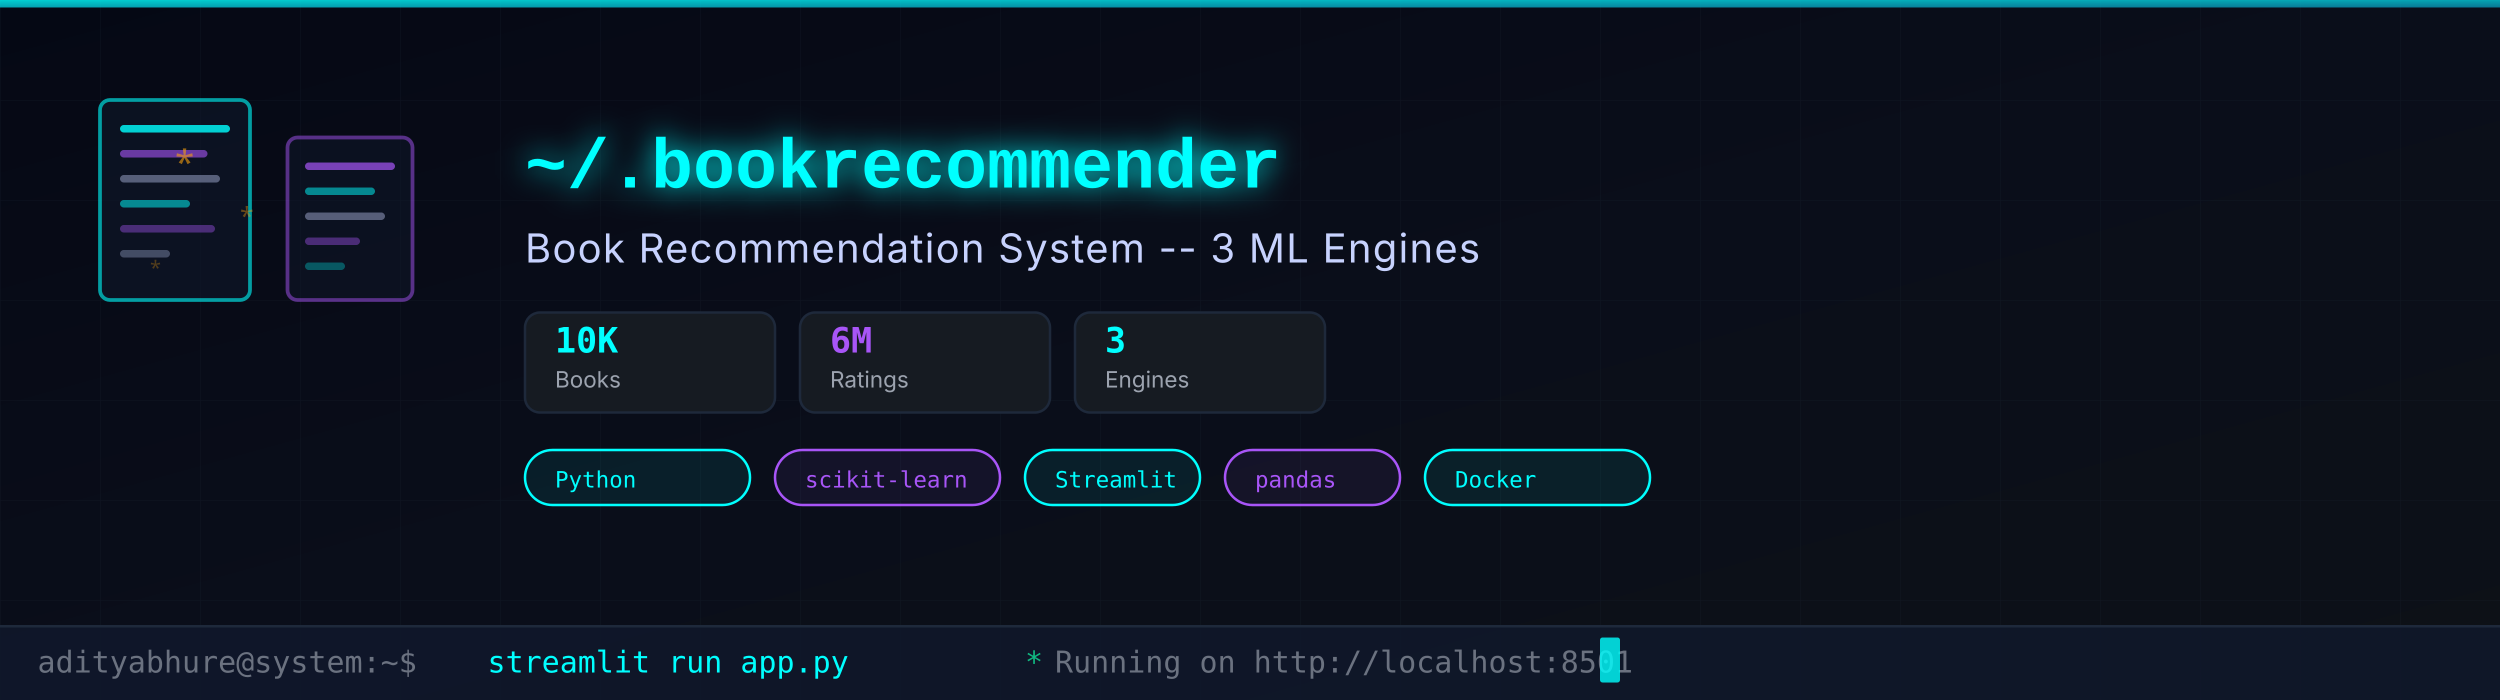
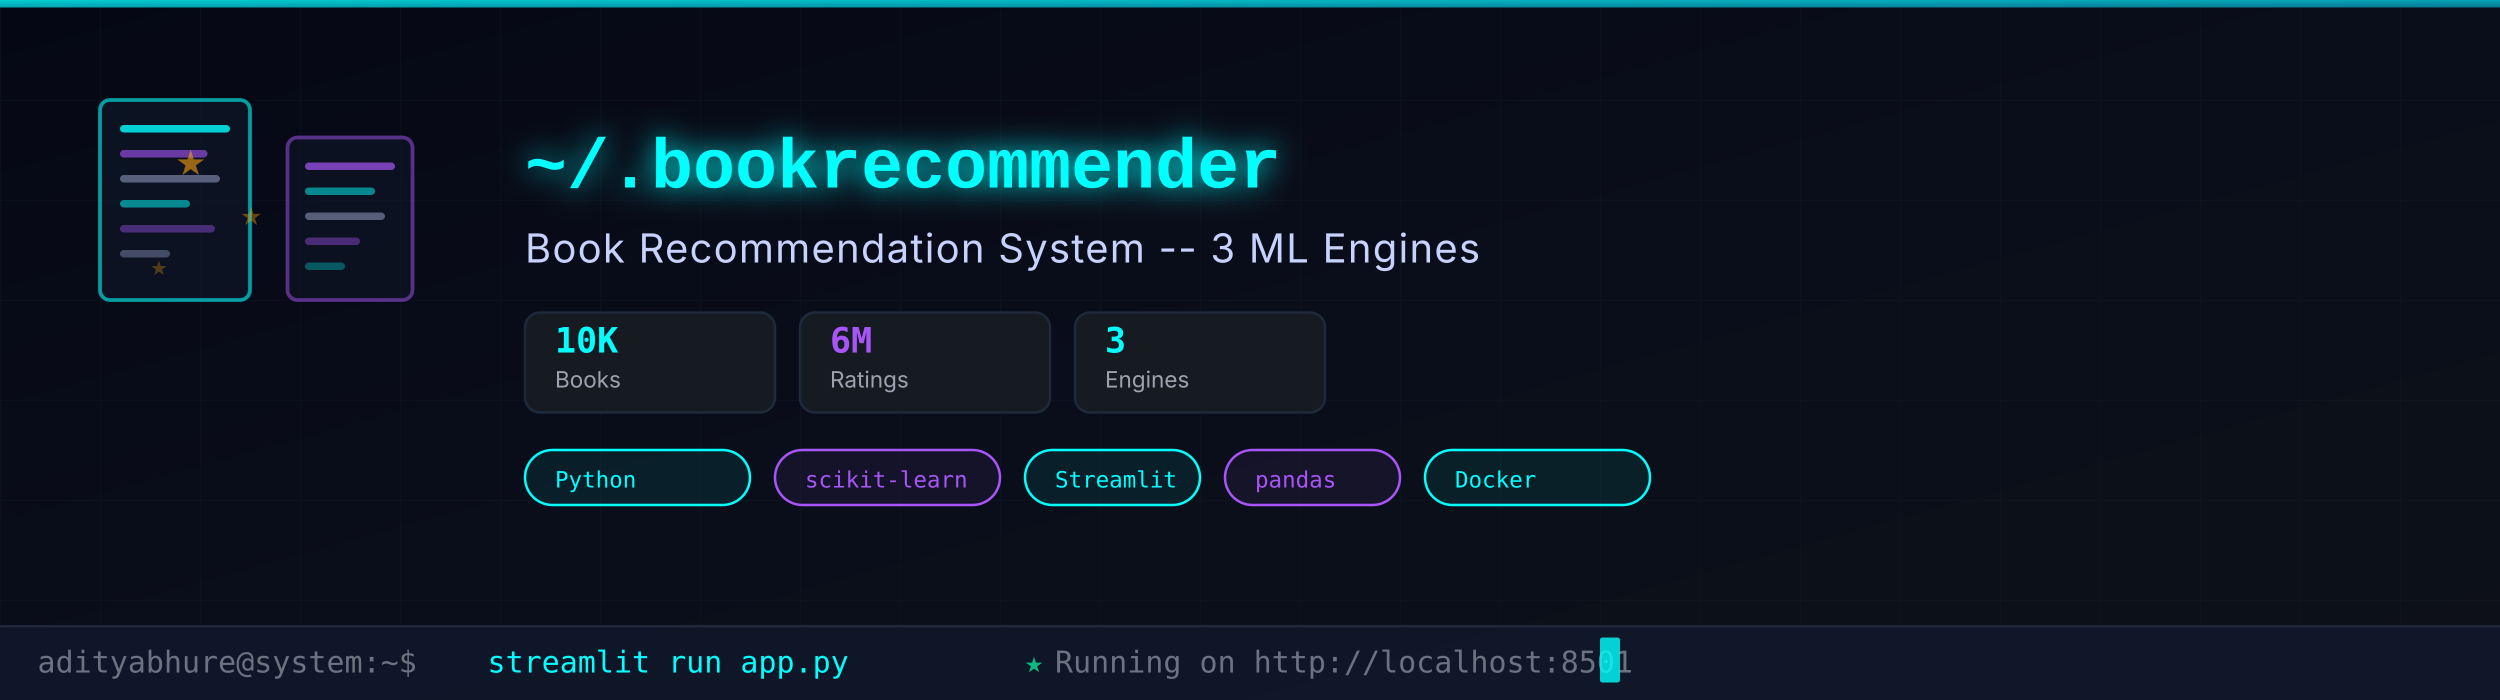
<svg xmlns="http://www.w3.org/2000/svg" viewBox="0 0 1000 280" width="1000" height="280">
  <defs>
    <linearGradient id="bgGrad" x1="0%" y1="0%" x2="100%" y2="100%">
      <stop offset="0%" stop-color="#050814" />
      <stop offset="50%" stop-color="#0A0E1A" />
      <stop offset="100%" stop-color="#0D1117" />
    </linearGradient>
    <linearGradient id="cyanGrad" x1="0%" y1="0%" x2="100%" y2="100%">
      <stop offset="0%" stop-color="#00FFFF" />
      <stop offset="100%" stop-color="#0891B2" />
    </linearGradient>
    <linearGradient id="purpleGrad" x1="0%" y1="0%" x2="100%" y2="100%">
      <stop offset="0%" stop-color="#A855F7" />
      <stop offset="100%" stop-color="#6B21A8" />
    </linearGradient>
    <filter id="glow" x="-50%" y="-50%" width="200%" height="200%">
      <feGaussianBlur stdDeviation="3" result="blur" />
      <feMerge>
        <feMergeNode in="blur" />
        <feMergeNode in="SourceGraphic" />
      </feMerge>
    </filter>
    <filter id="glowStrong" x="-100%" y="-100%" width="300%" height="300%">
      <feGaussianBlur stdDeviation="6" result="blur" />
      <feMerge>
        <feMergeNode in="blur" />
        <feMergeNode in="SourceGraphic" />
      </feMerge>
    </filter>
    <pattern id="grid" width="40" height="40" patternUnits="userSpaceOnUse">
      <path d="M 40 0 L 0 0 0 40" fill="none" stroke="#1E293B" stroke-width="0.5" opacity="0.25" />
    </pattern>
  </defs>
  <rect width="1000" height="280" fill="url(#bgGrad)" />
  <rect width="1000" height="280" fill="url(#grid)" />
  <rect x="0" y="0" width="1000" height="3" fill="url(#cyanGrad)" opacity="0.8" />
  <g transform="translate(40, 40)">
    <rect x="0" y="0" width="60" height="80" rx="4" fill="#0F172A" stroke="#00FFFF" stroke-width="1.5" opacity="0.6" />
    <rect x="8" y="10" width="44" height="3" rx="1.5" fill="#00FFFF" opacity="0.8" />
    <rect x="8" y="20" width="35" height="3" rx="1.5" fill="#A855F7" opacity="0.6" />
    <rect x="8" y="30" width="40" height="3" rx="1.5" fill="#C7D2FE" opacity="0.4" />
    <rect x="8" y="40" width="28" height="3" rx="1.5" fill="#00FFFF" opacity="0.5" />
    <rect x="8" y="50" width="38" height="3" rx="1.5" fill="#A855F7" opacity="0.4" />
    <rect x="8" y="60" width="20" height="3" rx="1.5" fill="#C7D2FE" opacity="0.3" />
  </g>
  <g transform="translate(115, 55)">
    <rect x="0" y="0" width="50" height="65" rx="4" fill="#0F172A" stroke="#A855F7" stroke-width="1.5" opacity="0.5" />
    <rect x="7" y="10" width="36" height="3" rx="1.5" fill="#A855F7" opacity="0.7" />
    <rect x="7" y="20" width="28" height="3" rx="1.5" fill="#00FFFF" opacity="0.5" />
    <rect x="7" y="30" width="32" height="3" rx="1.5" fill="#C7D2FE" opacity="0.4" />
    <rect x="7" y="40" width="22" height="3" rx="1.5" fill="#A855F7" opacity="0.4" />
    <rect x="7" y="50" width="16" height="3" rx="1.5" fill="#00FFFF" opacity="0.3" />
  </g>
-   <text x="70" y="70" font-family="sans-serif" font-size="14" fill="#F59E0B" opacity="0.6">*</text>
-   <text x="96" y="90" font-family="sans-serif" font-size="10" fill="#F59E0B" opacity="0.4">*</text>
-   <text x="60" y="110" font-family="sans-serif" font-size="8" fill="#F59E0B" opacity="0.3">*</text>
+   <text x="70" y="70" font-family="sans-serif" font-size="14" fill="#F59E0B" opacity="0.6">★</text>
+   <text x="96" y="90" font-family="sans-serif" font-size="10" fill="#F59E0B" opacity="0.4">★</text>
+   <text x="60" y="110" font-family="sans-serif" font-size="8" fill="#F59E0B" opacity="0.3">★</text>
  <text x="210" y="75" font-family="'JetBrains Mono', 'Courier New', monospace" font-size="28" font-weight="700" fill="#00FFFF" filter="url(#glowStrong)">
    ~/.bookrecommender
  </text>
  <text x="210" y="105" font-family="'Inter', 'Segoe UI', sans-serif" font-size="16" fill="#C7D2FE" letter-spacing="0.5">
    Book Recommendation System  --  3 ML Engines
  </text>
  <g transform="translate(210, 125)">
    <rect x="0" y="0" width="100" height="40" rx="6" fill="#161B22" stroke="#1E293B" stroke-width="1" />
    <text x="12" y="16" font-family="'JetBrains Mono', monospace" font-size="14" font-weight="700" fill="#00FFFF">10K</text>
    <text x="12" y="30" font-family="'Inter', sans-serif" font-size="9" fill="#9CA3AF">Books</text>
    <rect x="110" y="0" width="100" height="40" rx="6" fill="#161B22" stroke="#1E293B" stroke-width="1" />
    <text x="122" y="16" font-family="'JetBrains Mono', monospace" font-size="14" font-weight="700" fill="#A855F7">6M</text>
    <text x="122" y="30" font-family="'Inter', sans-serif" font-size="9" fill="#9CA3AF">Ratings</text>
    <rect x="220" y="0" width="100" height="40" rx="6" fill="#161B22" stroke="#1E293B" stroke-width="1" />
    <text x="232" y="16" font-family="'JetBrains Mono', monospace" font-size="14" font-weight="700" fill="#00FFFF">3</text>
    <text x="232" y="30" font-family="'Inter', sans-serif" font-size="9" fill="#9CA3AF">Engines</text>
  </g>
  <g transform="translate(210, 180)">
    <rect x="0" y="0" width="90" height="22" rx="11" fill="#00FFFF12" stroke="#00FFFF" stroke-width="1" />
    <text x="12" y="15" font-family="'JetBrains Mono', monospace" font-size="9" fill="#00FFFF">Python</text>
    <rect x="100" y="0" width="90" height="22" rx="11" fill="#A855F712" stroke="#A855F7" stroke-width="1" />
    <text x="112" y="15" font-family="'JetBrains Mono', monospace" font-size="9" fill="#A855F7">scikit-learn</text>
    <rect x="200" y="0" width="70" height="22" rx="11" fill="#00FFFF12" stroke="#00FFFF" stroke-width="1" />
    <text x="212" y="15" font-family="'JetBrains Mono', monospace" font-size="9" fill="#00FFFF">Streamlit</text>
    <rect x="280" y="0" width="70" height="22" rx="11" fill="#A855F712" stroke="#A855F7" stroke-width="1" />
    <text x="292" y="15" font-family="'JetBrains Mono', monospace" font-size="9" fill="#A855F7">pandas</text>
    <rect x="360" y="0" width="90" height="22" rx="11" fill="#00FFFF12" stroke="#00FFFF" stroke-width="1" />
    <text x="372" y="15" font-family="'JetBrains Mono', monospace" font-size="9" fill="#00FFFF">Docker</text>
  </g>
  <rect x="0" y="250" width="1000" height="30" fill="#0F172A" opacity="0.9" />
  <rect x="0" y="250" width="1000" height="1" fill="#1E293B" />
  <text x="15" y="269" font-family="'JetBrains Mono', monospace" font-size="12" fill="#6B7280">adityabhure@system:~$</text>
  <text x="195" y="269" font-family="'JetBrains Mono', monospace" font-size="12" fill="#00FFFF">streamlit run app.py</text>
-   <text x="410" y="269" font-family="'JetBrains Mono', monospace" font-size="12" fill="#10B981">*</text>
+   <text x="410" y="269" font-family="'JetBrains Mono', monospace" font-size="12" fill="#10B981">★</text>
  <text x="422" y="269" font-family="'JetBrains Mono', monospace" font-size="12" fill="#6B7280"> Running on http://localhost:8501</text>
  <rect x="640" y="255" width="8" height="18" rx="1" fill="#00FFFF" opacity="0.8">
    <animate attributeName="opacity" values="0.8;0;0.8" dur="1.2s" repeatCount="indefinite" />
  </rect>
</svg>
